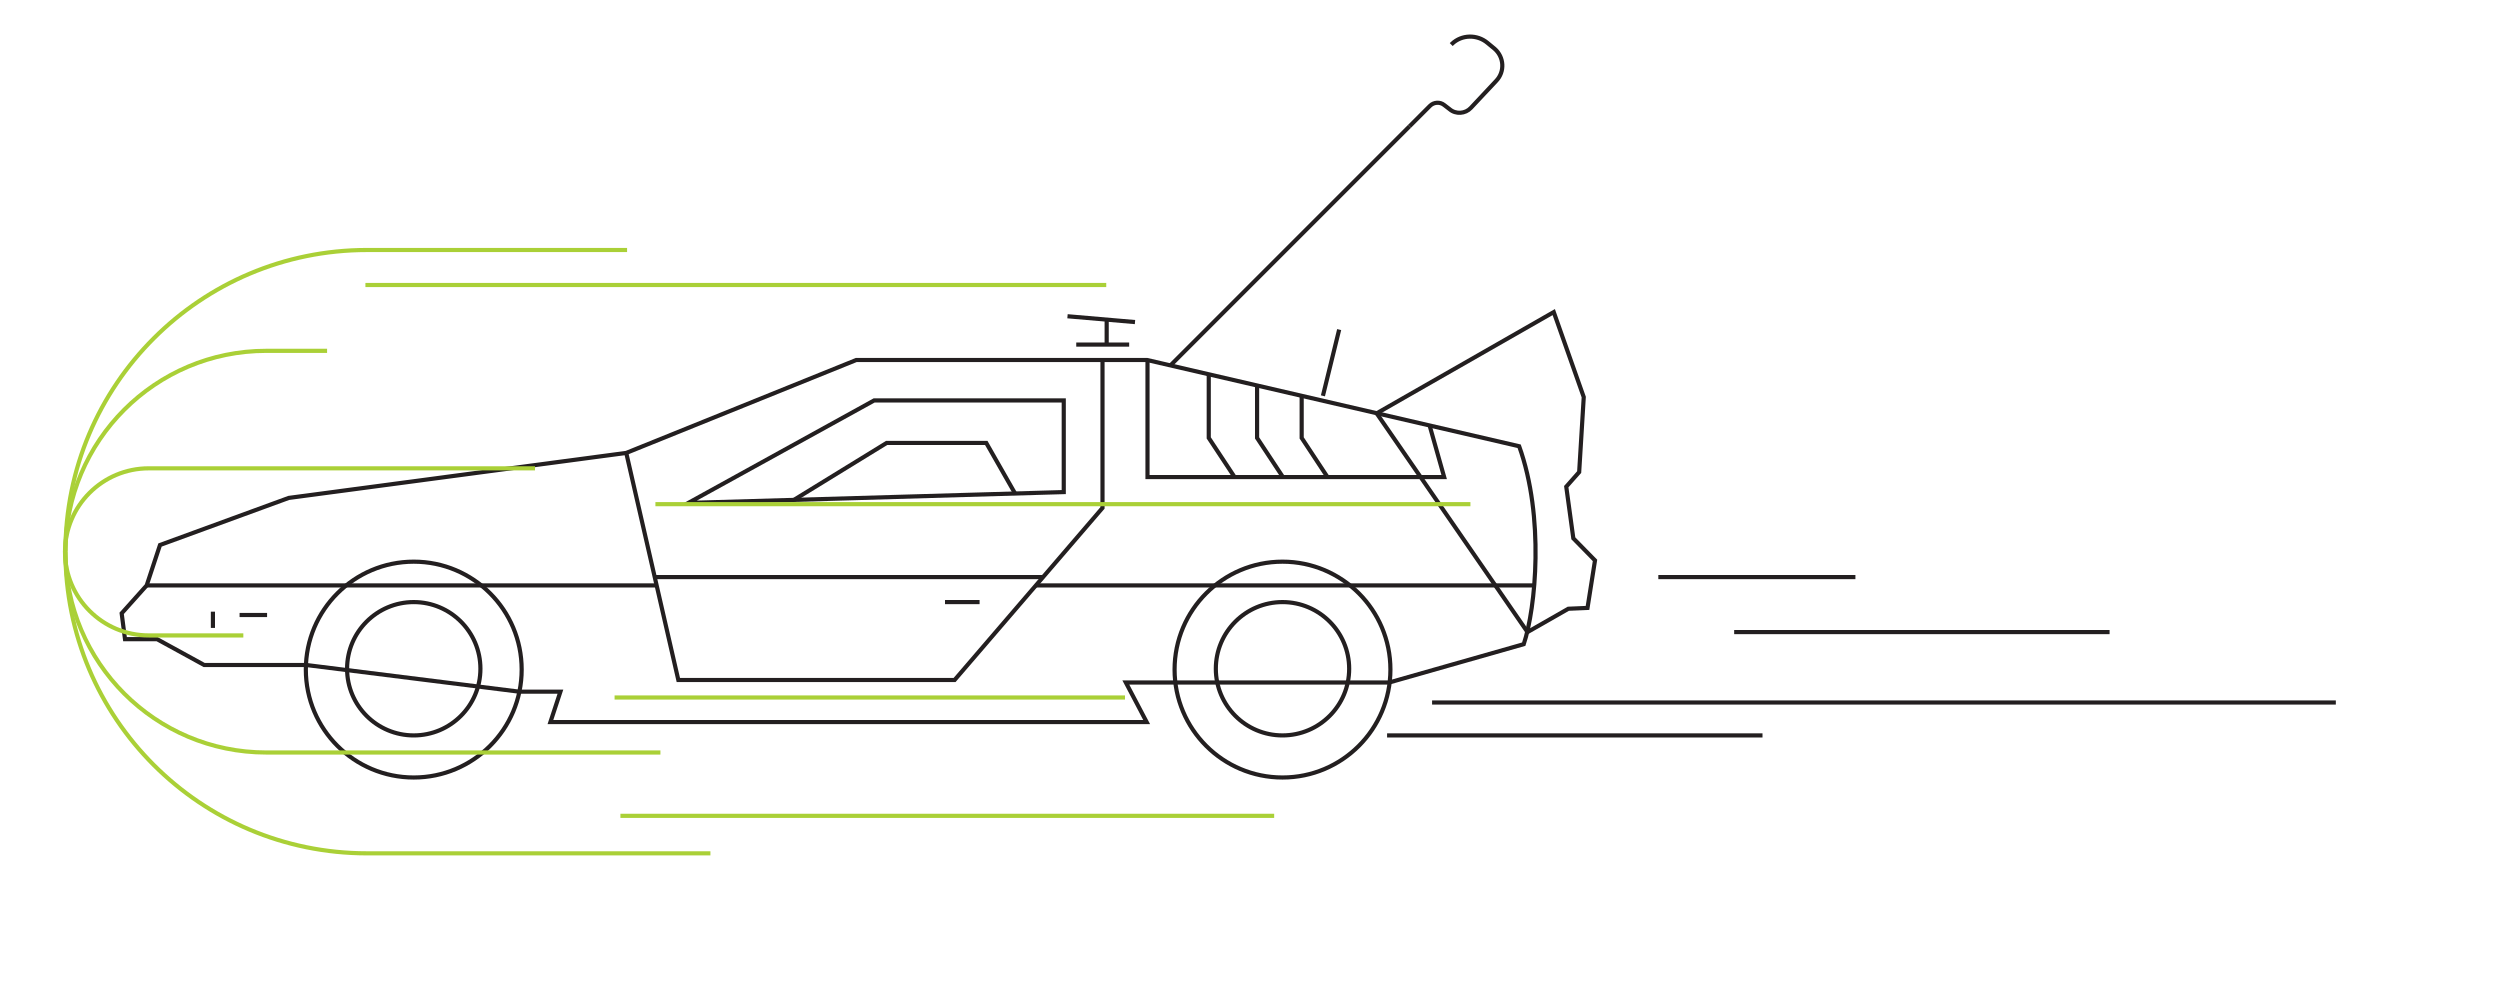
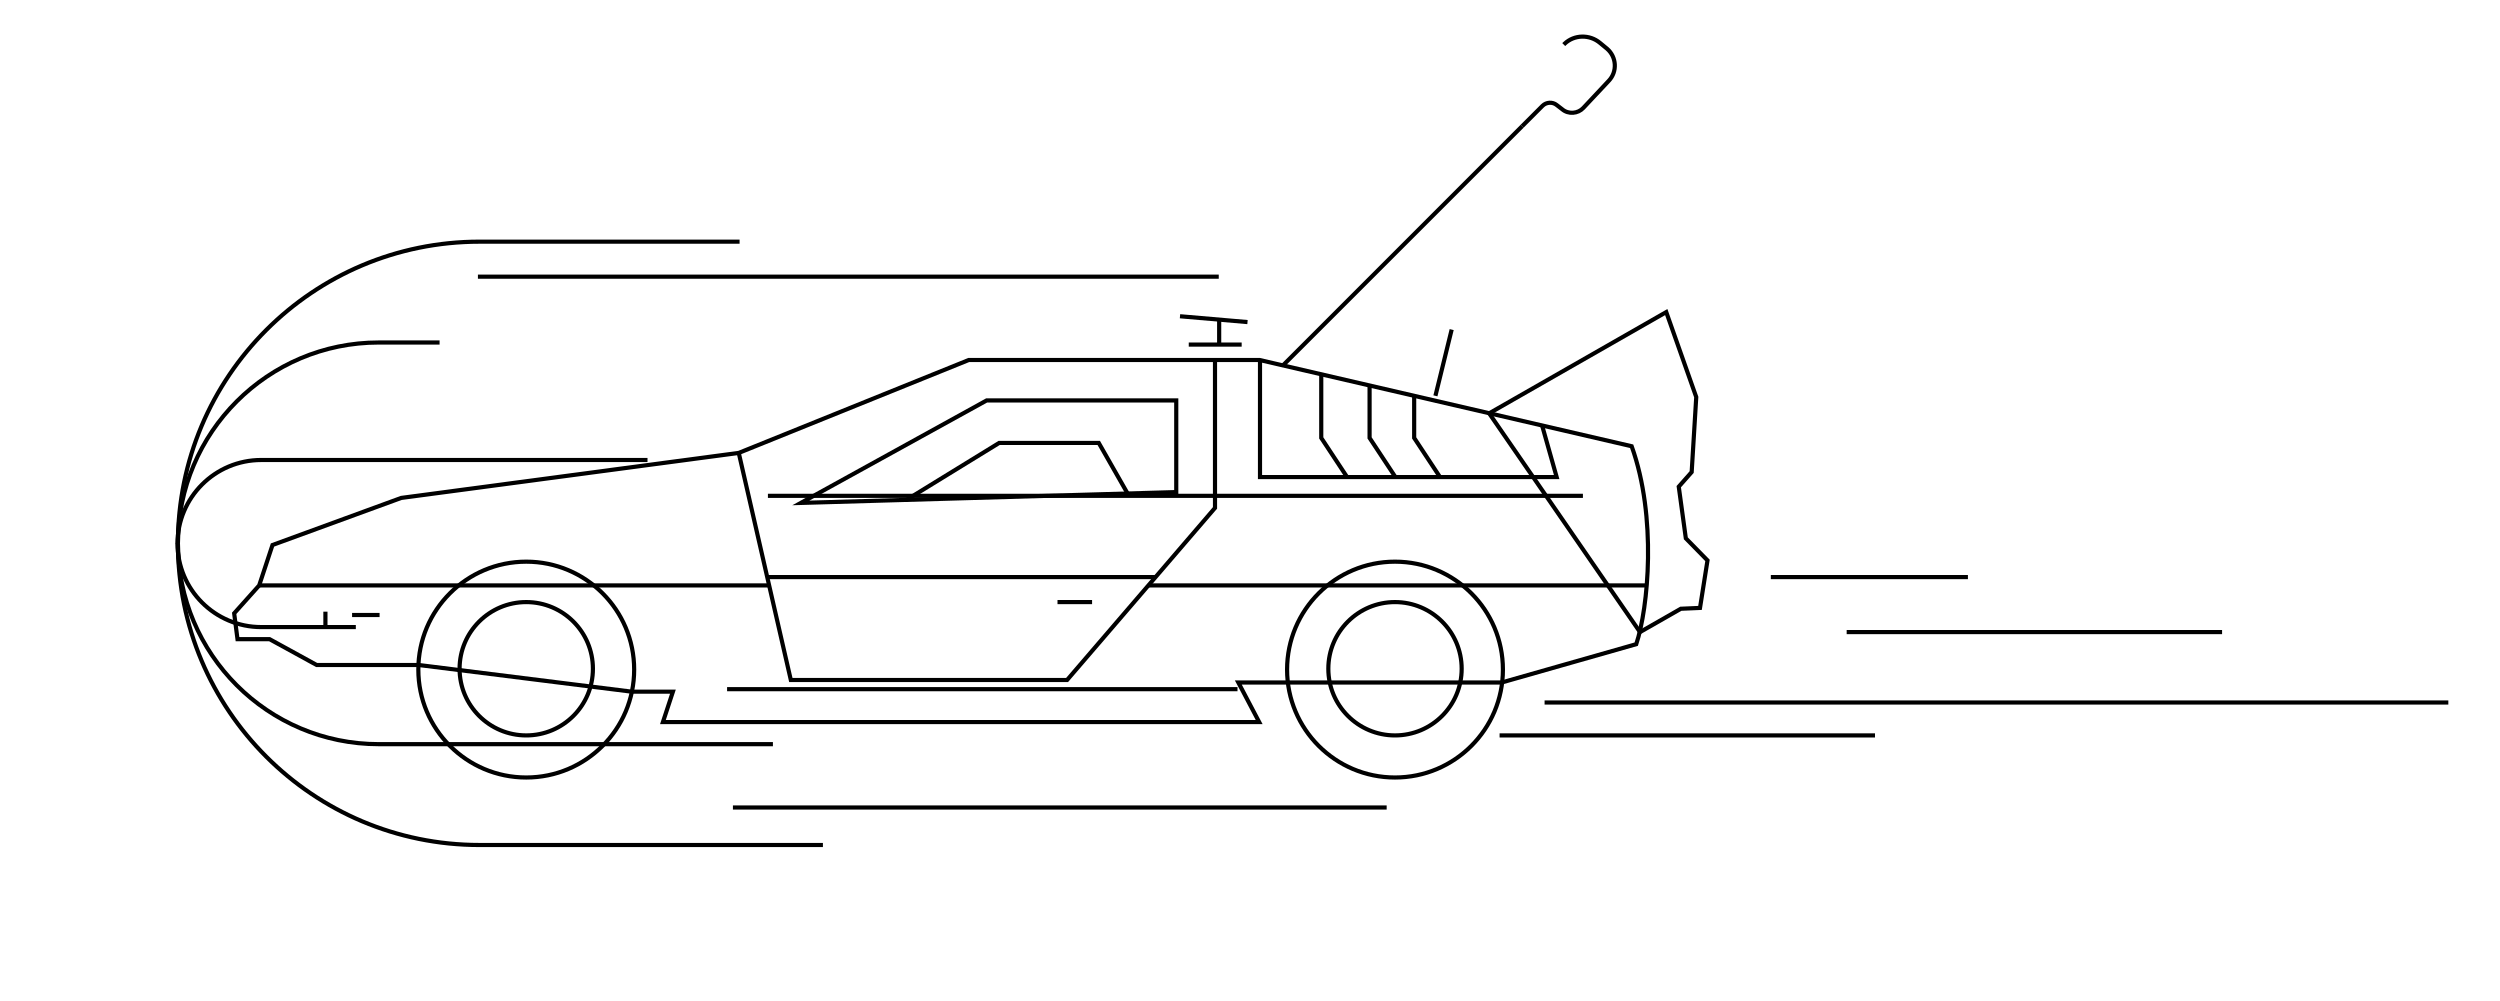
<svg xmlns="http://www.w3.org/2000/svg" version="1.1" id="loader-icon" x="0px" y="0px" width="600px" height="240px" viewBox="0 0 600 240" style="enable-background:new 0 0 600 240;" xml:space="preserve">
  <style type="text/css">
- 	.st0{fill:none;stroke:#231F20;stroke-miterlimit:10;}
- 	.st1{fill:none;stroke:#AAD037;stroke-miterlimit:10;}
+ 	.st0{fill:none;stroke:#000000;stroke-miterlimit:10;}
</style>
  <g>
    <g>
-       <polygon class="st0" points="330.4,99.2 372.9,74.9 380.1,95.3 379,113.3 375.9,116.8 377.6,129.2 382.8,134.5 381,145.9     376.4,146.1 366.6,151.7   " />
-       <line class="st0" x1="317.5" y1="95" x2="321.4" y2="79.1" />
-       <path class="st0" d="M124.6,166h9.9l-2.4,7.3h143.1l-5-9.5H282h51.4l32.3-9.2c2.9-8.7,5-30.5-1.1-47.5l-89.3-20.7h-69.8    l-55.2,22.3l-81,10.8l-30.9,11.3l-3.2,9.7l-6,6.7l0.8,6.2h7.7l11.3,6.2h24.5L124.6,166z" />
-       <polyline class="st0" points="150.3,108.7 162.8,163.2 229.1,163.2 264.6,121.9 264.6,86.4   " />
-       <polyline class="st0" points="275.4,86.4 275.4,114.5 346.6,114.5 343.1,102.1   " />
-       <polyline class="st0" points="290.1,89.8 290.1,105.1 296.3,114.5   " />
-       <polyline class="st0" points="301.7,92.5 301.7,105.1 307.9,114.5   " />
-       <polyline class="st0" points="312.4,95 312.4,105.1 318.6,114.5   " />
-       <line class="st0" x1="258.3" y1="82.7" x2="271" y2="82.7" />
-       <line class="st0" x1="265.6" y1="76.6" x2="265.6" y2="82.7" />
-       <line class="st0" x1="256.2" y1="75.9" x2="272.4" y2="77.3" />
-       <polygon class="st0" points="255.3,96.1 255.3,118.1 165.2,120.7 209.8,96.1   " />
-       <polyline class="st0" points="190.5,120 212.8,106.3 236.7,106.3 243.6,118.4   " />
-       <line class="st0" x1="157.6" y1="140.5" x2="35.2" y2="140.5" />
-       <line class="st0" x1="157.1" y1="138.5" x2="250.3" y2="138.5" />
-       <line class="st0" x1="368.3" y1="140.5" x2="248.5" y2="140.5" />
-       <line class="st0" x1="247.6" y1="126.5" x2="247.6" y2="126.5" />
-       <line class="st0" x1="226.8" y1="144.5" x2="235.1" y2="144.5" />
-       <line class="st0" x1="57.5" y1="147.6" x2="64.1" y2="147.6" />
-       <line class="st0" x1="51.1" y1="146.8" x2="51.1" y2="150.7" />
+       <polygon class="st0" points="357.4,99.2 399.9,74.9 407.1,95.3 406,113.3 402.9,116.8 404.6,129.2 409.8,134.5 408,145.9     403.4,146.1 393.6,151.7   " />
+       <line class="st0" x1="344.5" y1="95" x2="348.4" y2="79.1" />
+       <path class="st0" d="M151.6,166h9.9l-2.4,7.3h143.1l-5-9.5H309h51.4l32.3-9.2c2.9-8.7,5-30.5-1.1-47.5l-89.3-20.7h-69.8    l-55.2,22.3l-81,10.8l-30.9,11.3l-3.2,9.7l-6,6.7l0.8,6.2h7.7l11.3,6.2h24.5L151.6,166z" />
+       <polyline class="st0" points="177.3,108.7 189.8,163.2 256.1,163.2 291.6,121.9 291.6,86.4   " />
+       <polyline class="st0" points="302.4,86.4 302.4,114.5 373.6,114.5 370.1,102.1   " />
+       <polyline class="st0" points="317.1,89.8 317.1,105.1 323.3,114.5   " />
+       <polyline class="st0" points="328.7,92.5 328.7,105.1 334.9,114.5   " />
+       <polyline class="st0" points="339.4,95 339.4,105.1 345.6,114.5   " />
+       <line class="st0" x1="285.3" y1="82.7" x2="298" y2="82.7" />
+       <line class="st0" x1="292.6" y1="76.6" x2="292.6" y2="82.7" />
+       <line class="st0" x1="283.2" y1="75.9" x2="299.4" y2="77.3" />
+       <polygon class="st0" points="282.3,96.1 282.3,118.1 192.2,120.7 236.8,96.1   " />
+       <polyline class="st0" points="217.5,120 239.8,106.3 263.7,106.3 270.6,118.4   " />
+       <line class="st0" x1="184.6" y1="140.5" x2="62.2" y2="140.5" />
+       <line class="st0" x1="184.1" y1="138.5" x2="277.3" y2="138.5" />
+       <line class="st0" x1="395.3" y1="140.5" x2="275.5" y2="140.5" />
+       <line class="st0" x1="274.6" y1="126.5" x2="274.6" y2="126.5" />
+       <line class="st0" x1="253.8" y1="144.5" x2="262.1" y2="144.5" />
+       <line class="st0" x1="84.5" y1="147.6" x2="91.1" y2="147.6" />
+       <line class="st0" x1="78.1" y1="146.8" x2="78.1" y2="150.7" />
      <g>
-         <line class="st0" x1="280.9" y1="87.7" x2="338.3" y2="30.3" />
-         <path class="st0" d="M338.3,30.3l4.9-4.9c0.9-0.9,2.4-1,3.4-0.2l1.3,1c1.5,1.3,3.8,1.1,5.1-0.3l6.1-6.5c2.1-2.2,1.9-5.7-0.4-7.7     l-1.7-1.4c-2.5-2.1-6.2-2-8.5,0.2l-0.2,0.2" />
+         <line class="st0" x1="307.9" y1="87.7" x2="365.3" y2="30.3" />
+         <path class="st0" d="M365.3,30.3l4.9-4.9c0.9-0.9,2.4-1,3.4-0.2l1.3,1c1.5,1.3,3.8,1.1,5.1-0.3l6.1-6.5c2.1-2.2,1.9-5.7-0.4-7.7     l-1.7-1.4c-2.5-2.1-6.2-2-8.5,0.2l-0.2,0.2" />
      </g>
    </g>
    <g>
      <g>
-         <circle class="st0" cx="99.3" cy="160.7" r="25.9" />
-         <circle class="st0" cx="99.3" cy="160.5" r="16" />
+         <circle class="st0" cx="126.3" cy="160.7" r="25.9" />
+         <circle class="st0" cx="126.3" cy="160.5" r="16" />
      </g>
      <g>
-         <circle class="st0" cx="307.8" cy="160.7" r="25.9" />
-         <circle class="st0" cx="307.8" cy="160.5" r="16" />
+         <circle class="st0" cx="334.8" cy="160.7" r="25.9" />
+         <circle class="st0" cx="334.8" cy="160.5" r="16" />
      </g>
    </g>
  </g>
  <g>
-     <line class="st0" x1="560.6" y1="168.6" x2="343.7" y2="168.6" />
-     <line class="st0" x1="506.3" y1="151.7" x2="416.2" y2="151.7" />
-     <line class="st0" x1="423" y1="176.5" x2="332.9" y2="176.5" />
-     <line class="st0" x1="445.3" y1="138.5" x2="398" y2="138.5" />
+     <line class="st0" x1="587.6" y1="168.6" x2="370.7" y2="168.6" />
+     <line class="st0" x1="533.3" y1="151.7" x2="443.2" y2="151.7" />
+     <line class="st0" x1="450" y1="176.5" x2="359.9" y2="176.5" />
+     <line class="st0" x1="472.3" y1="138.5" x2="425" y2="138.5" />
  </g>
  <g>
-     <path class="st1" d="M15.6,132.5L15.6,132.5L15.6,132.5c0-11.1,9-20.1,20.1-20.1h92.7" />
-     <path class="st1" d="M15.6,132.4L15.6,132.4L15.6,132.4c0,11.1,9,20.1,20.1,20.1h22.7" />
-     <path class="st1" d="M15.7,132.4L15.7,132.4L15.7,132.4c0,40,32.4,72.4,72.4,72.4h82.4" />
-     <path class="st1" d="M15.7,132.4L15.7,132.4L15.7,132.4c0,26.6,21.6,48.2,48.2,48.2h94.6" />
-     <path class="st1" d="M15.7,132.4L15.7,132.4L15.7,132.4c0-40,32.4-72.4,72.4-72.4h62.4" />
-     <path class="st1" d="M15.7,132.4L15.7,132.4L15.7,132.4c0-26.6,21.6-48.2,48.2-48.2h14.6" />
-     <line class="st1" x1="147.5" y1="167.4" x2="270" y2="167.4" />
-     <line class="st1" x1="148.9" y1="195.8" x2="305.8" y2="195.8" />
-     <line class="st1" x1="87.7" y1="68.4" x2="265.5" y2="68.4" />
-     <line class="st1" x1="157.3" y1="121" x2="352.9" y2="121" />
+     <path class="st0" d="M42.7,130.4L42.7,130.4L42.7,130.4c0-40,32.4-72.4,72.4-72.4h62.4" />
+     <path class="st0" d="M42.7,130.4L42.7,130.4L42.7,130.4c0-26.6,21.6-48.2,48.2-48.2h14.6" />
+     <path class="st0" d="M42.6,130.5L42.6,130.5L42.6,130.5c0-11.1,9-20.1,20.1-20.1h92.7" />
+     <path class="st0" d="M42.6,130.4L42.6,130.4L42.6,130.4c0,11.1,9,20.1,20.1,20.1h22.7" />
+     <path class="st0" d="M42.7,130.4L42.7,130.4L42.7,130.4c0,40,32.4,72.4,72.4,72.4h82.4" />
+     <path class="st0" d="M42.7,130.4L42.7,130.4L42.7,130.4c0,26.6,21.6,48.2,48.2,48.2h94.6" />
+     <line class="st0" x1="174.5" y1="165.4" x2="297" y2="165.4" />
+     <line class="st0" x1="175.9" y1="193.8" x2="332.8" y2="193.8" />
+     <line class="st0" x1="114.7" y1="66.4" x2="292.5" y2="66.4" />
+     <line class="st0" x1="184.3" y1="119" x2="379.9" y2="119" />
  </g>
</svg>
